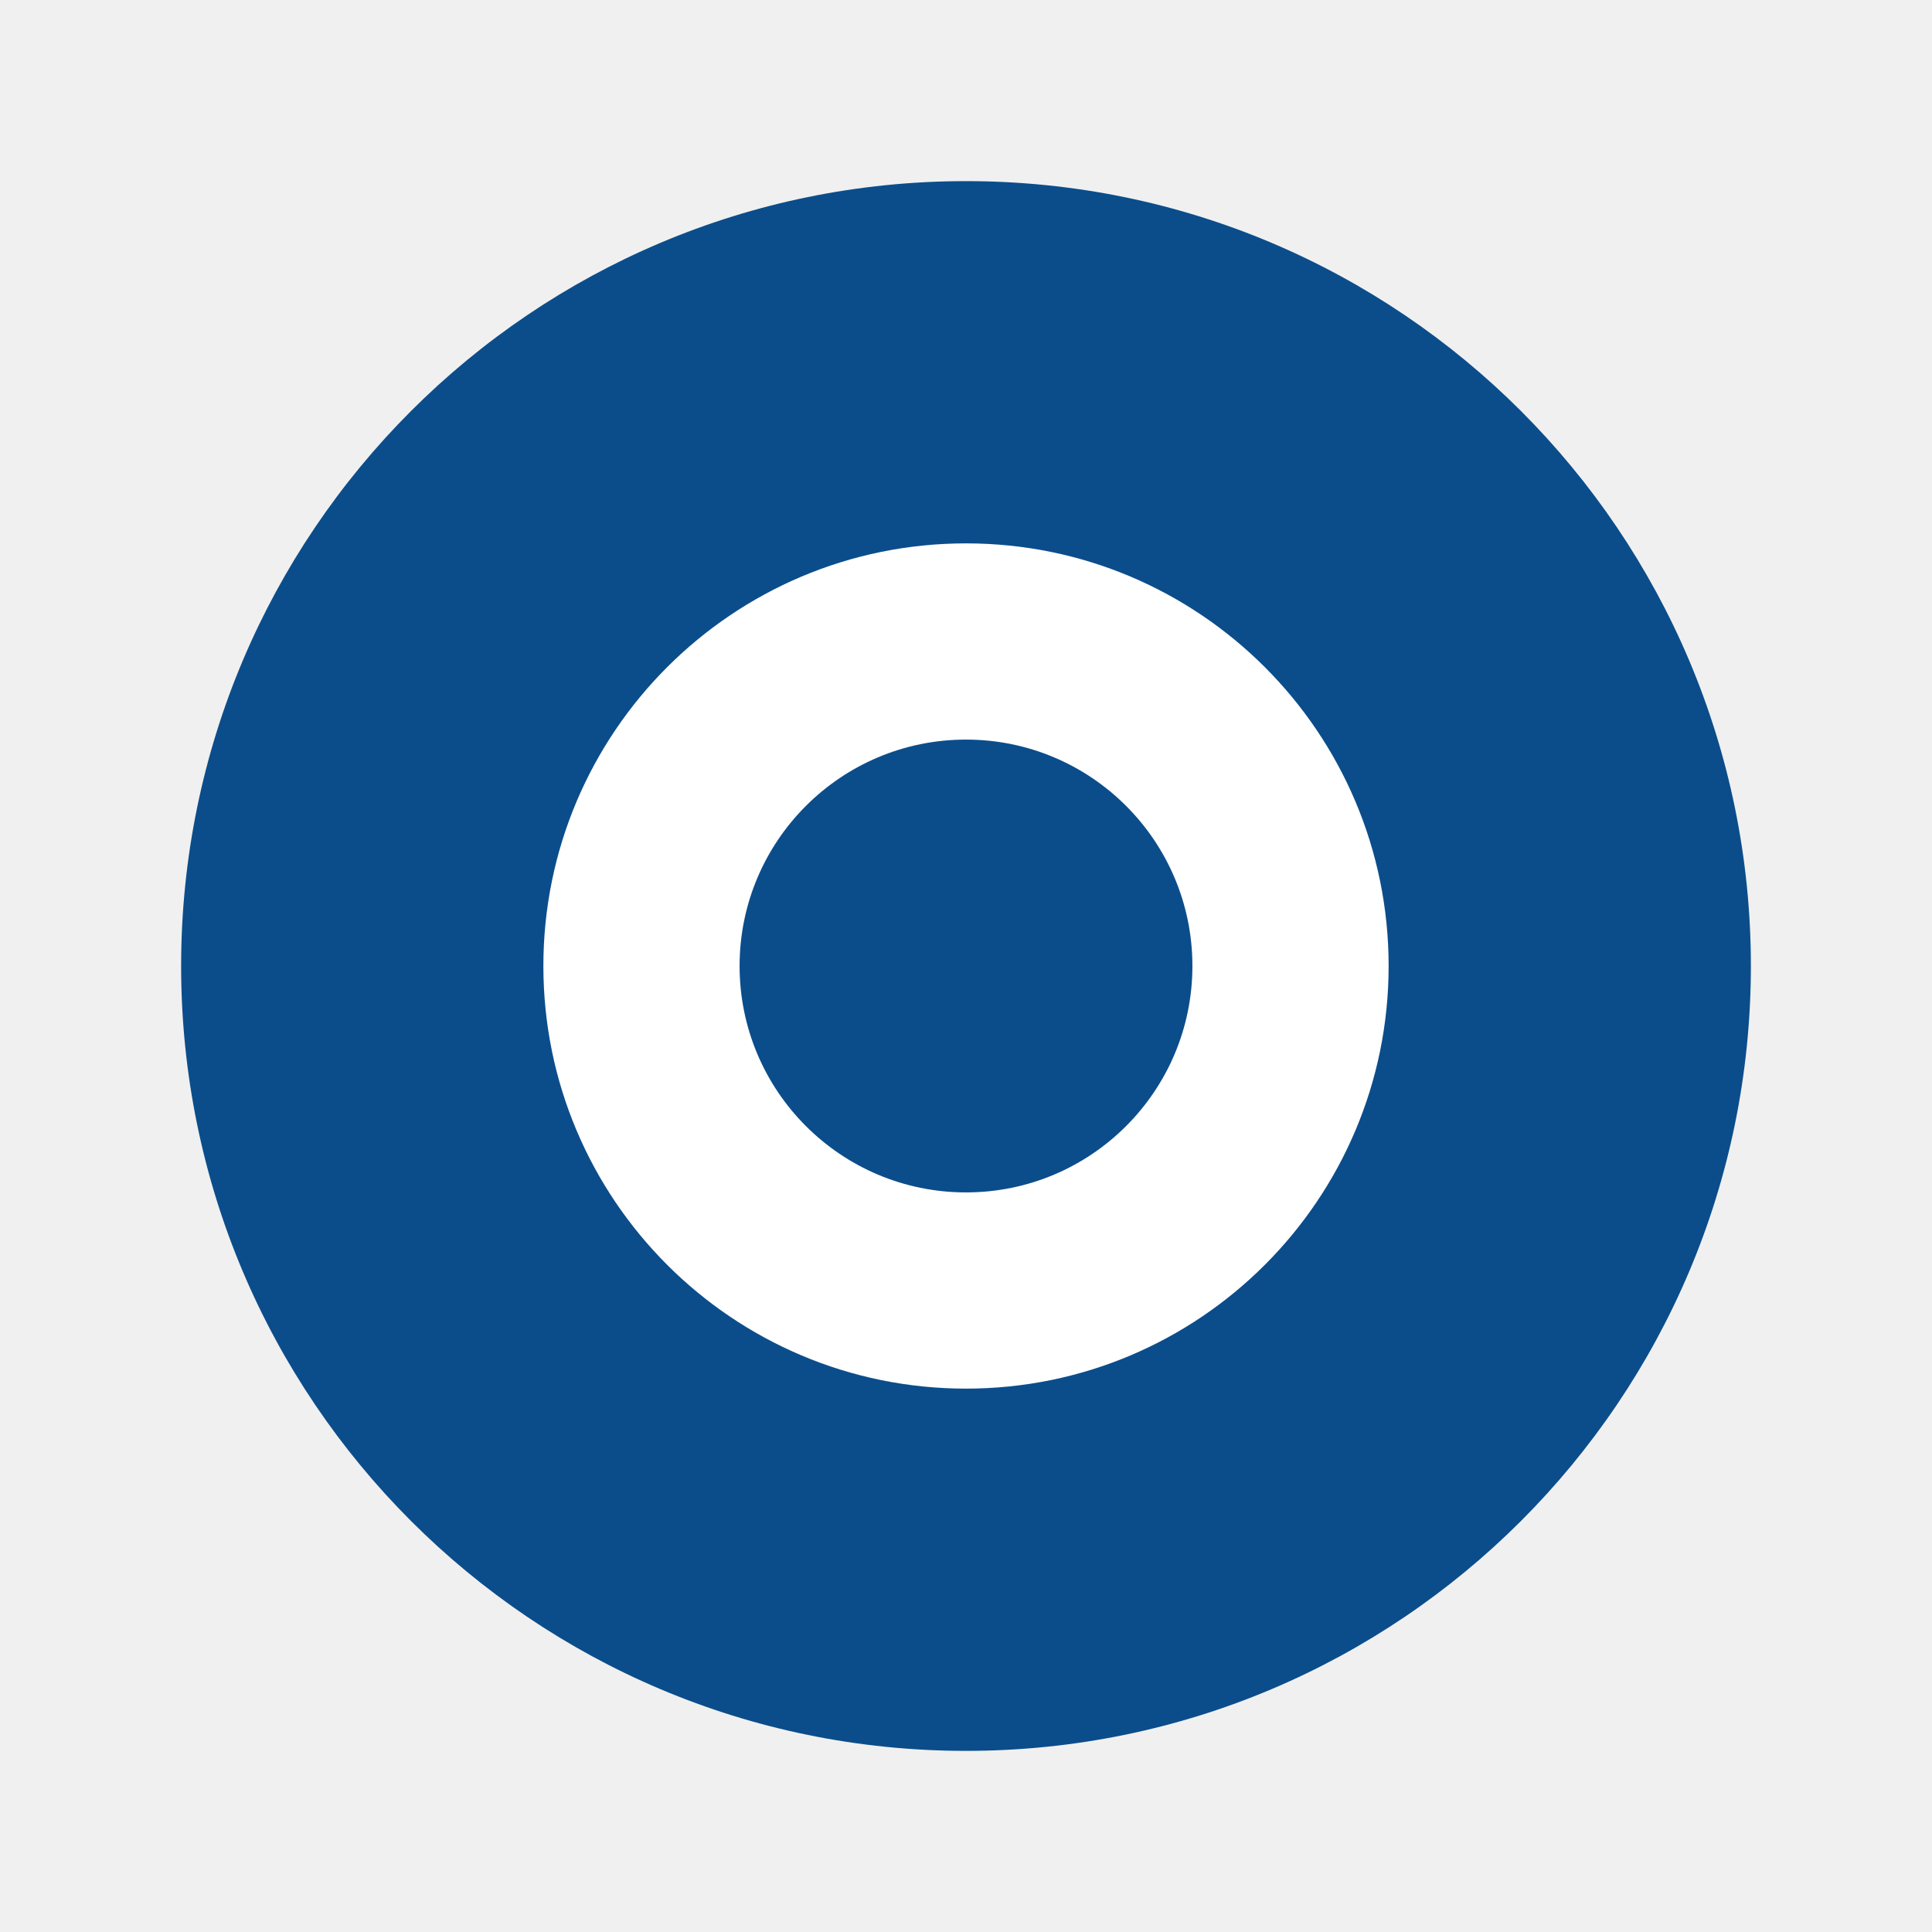
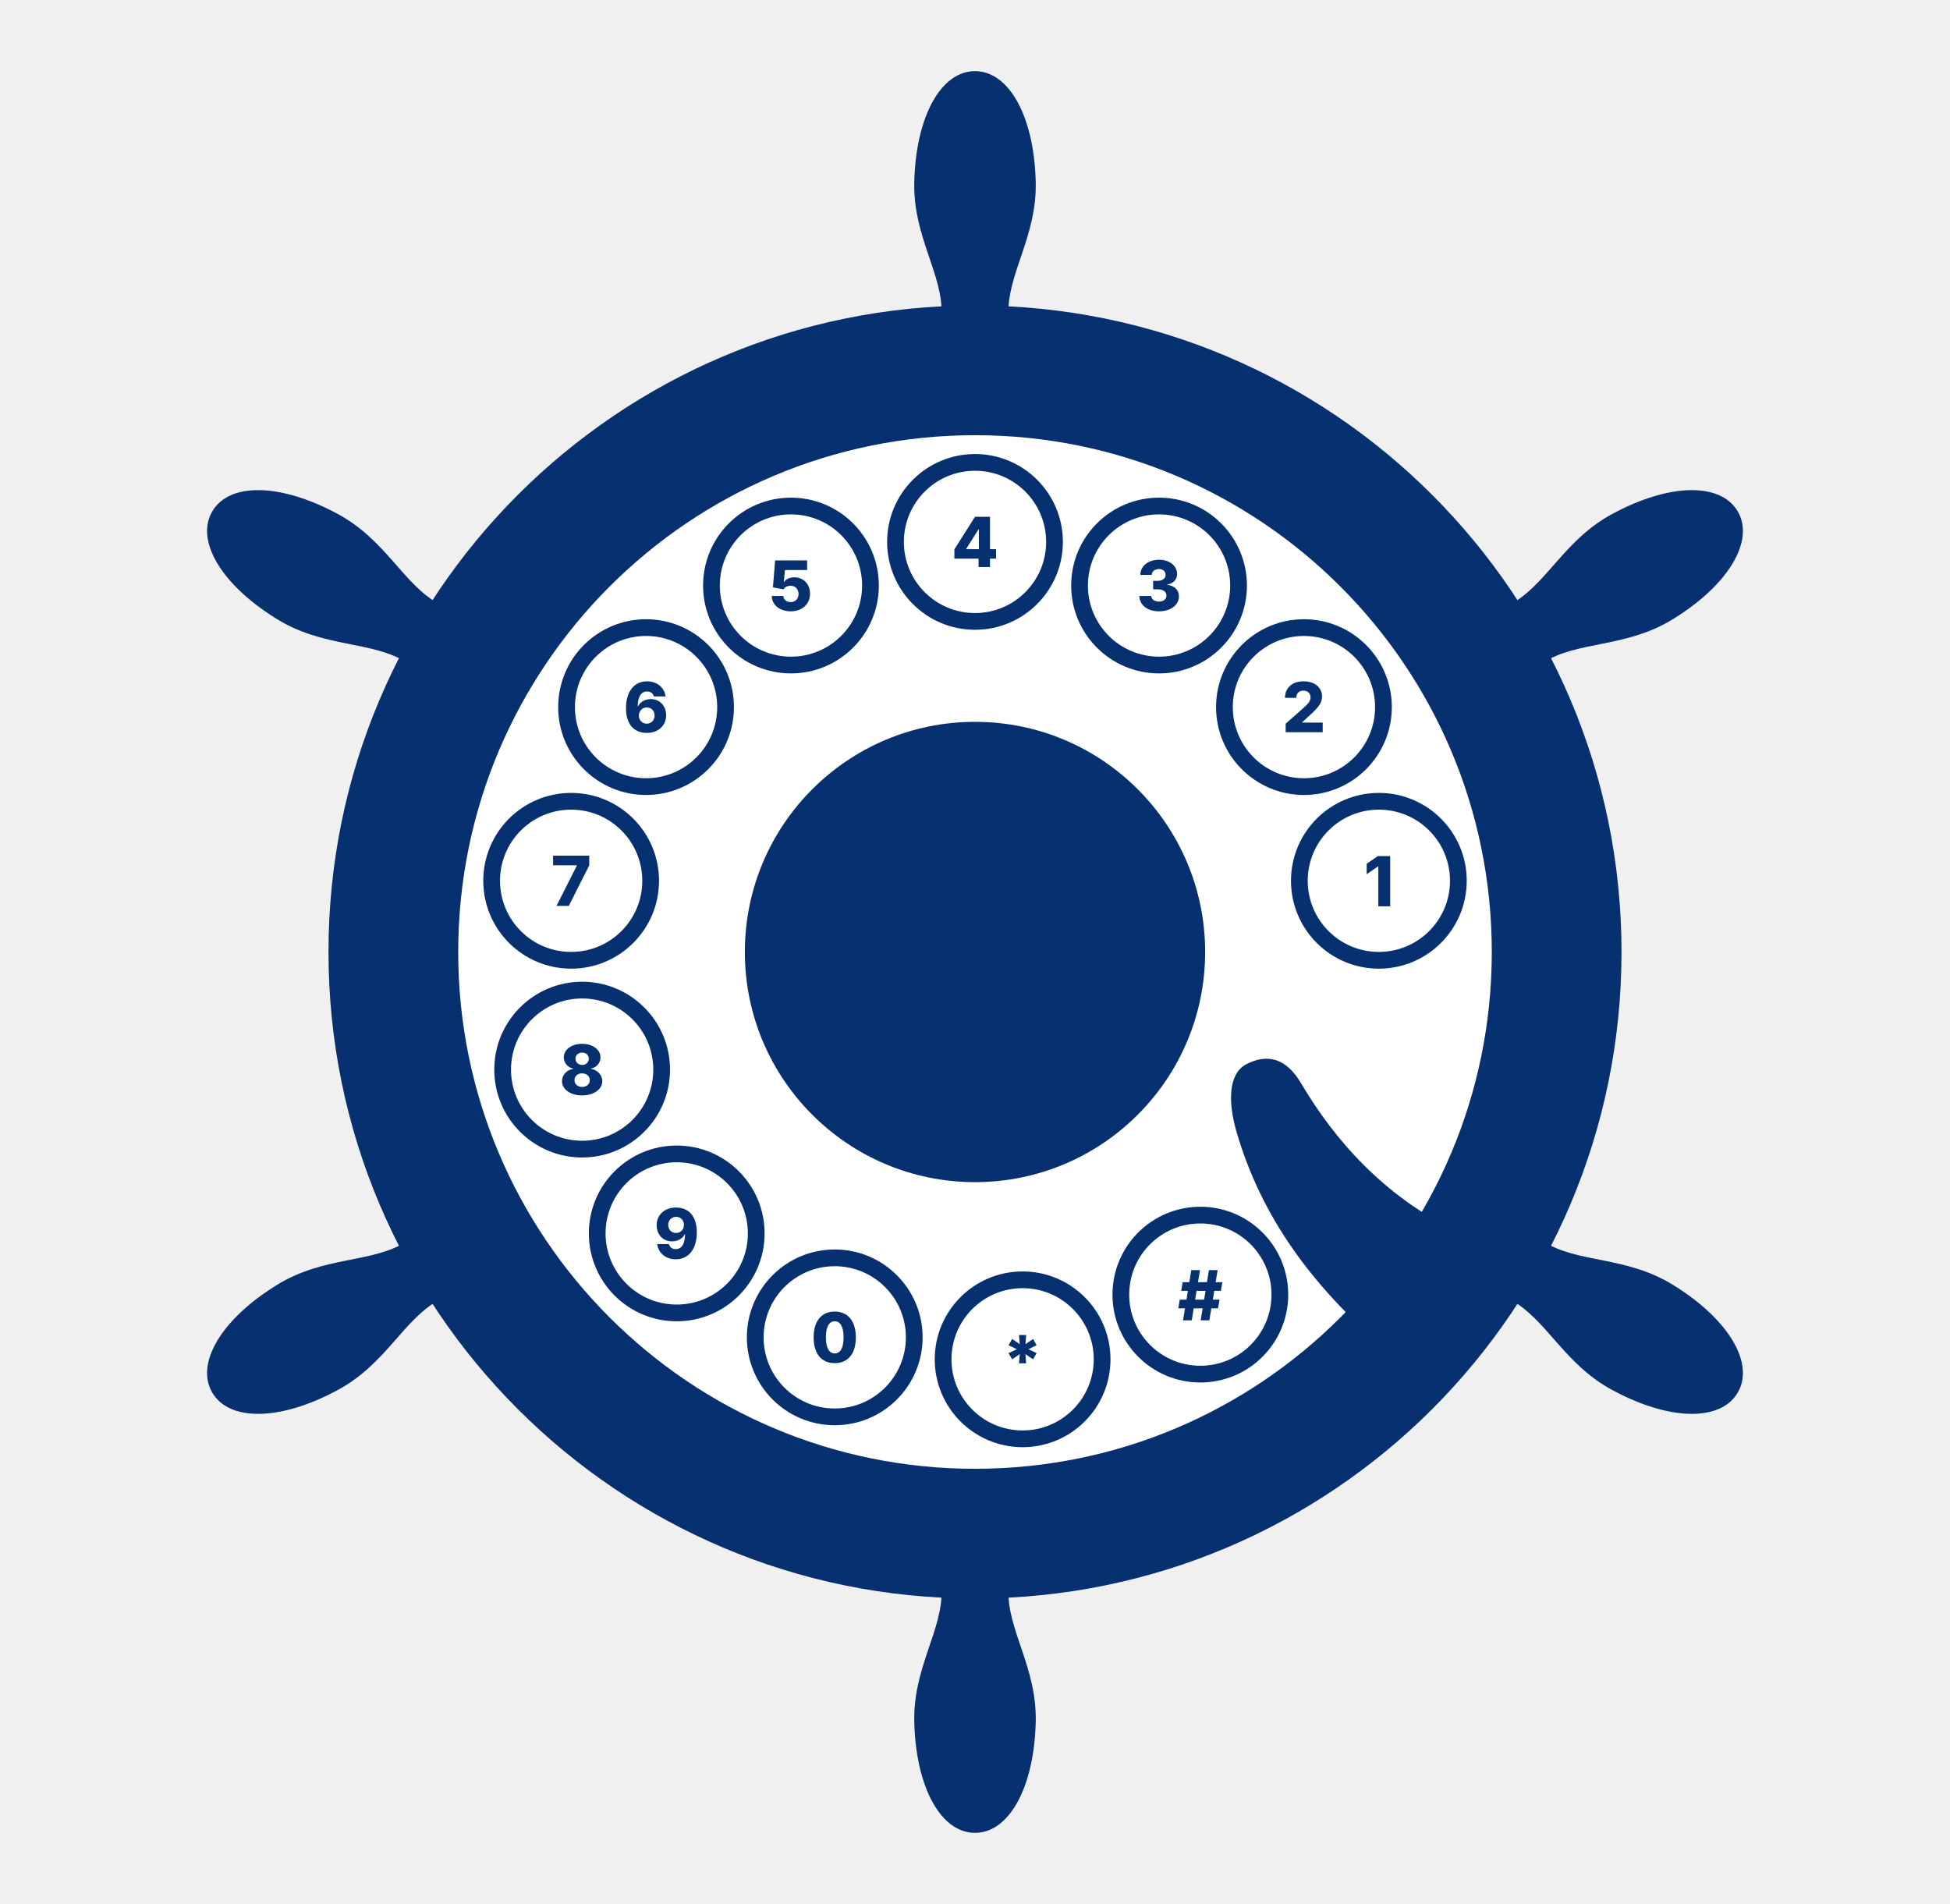
- <svg xmlns="http://www.w3.org/2000/svg" viewBox="0 0 128 128" role="img" aria-labelledby="title">
-   <circle cx="64" cy="64" r="52" fill="#0b4d8b" />
-   <circle cx="64" cy="64" r="28" fill="#ffffff" />
-   <circle cx="64" cy="64" r="15" fill="#0b4d8b" />
+ <svg xmlns="http://www.w3.org/2000/svg" viewBox="0 0 932 910" role="img" aria-labelledby="title desc">
+   <defs>
+     <style>
+       .navy { fill: #06306f; }
+       .dial-ring {
+         fill: #ffffff;
+         stroke: #06306f;
+         stroke-width: 8;
+       }
+       .label {
+         fill: #06306f;
+         font-family: Inter, Arial, Helvetica, sans-serif;
+         font-size: 33px;
+         font-weight: 800;
+         text-anchor: middle;
+         dominant-baseline: central;
+       }
+     </style>
+     <path id="helm-handle" class="navy" d="       M -16 -304       C -15 -324 -30 -342 -29 -369       C -28 -400 -16 -421 0 -421       C 16 -421 28 -400 29 -369       C 30 -342 15 -324 16 -304       C 10 -298 -10 -298 -16 -304       Z" />
+   </defs>
+   <g id="ship-wheel" transform="translate(466 455)">
+     <use href="#helm-handle" />
+     <use href="#helm-handle" transform="rotate(60)" />
+     <use href="#helm-handle" transform="rotate(120)" />
+     <use href="#helm-handle" transform="rotate(180)" />
+     <use href="#helm-handle" transform="rotate(240)" />
+     <use href="#helm-handle" transform="rotate(300)" />
+     <path class="navy" fill-rule="evenodd" d="       M 0 -309       A 309 309 0 1 1 0 309       A 309 309 0 1 1 0 -309       Z       M 0 -236       A 236 236 0 1 0 0 236       A 236 236 0 1 0 0 -236       Z" />
+   </g>
+   <g id="rotary-dial">
+     <circle id="dial-face" cx="466" cy="455" r="247" fill="#ffffff" />
+     <circle id="center-hub" class="navy" cx="466" cy="455" r="110" />
+     <path id="dial-stop" class="navy" transform="translate(19 -9)" d="       M 576 518       C 587 512 596 515 603 527       C 619 554 642 580 676 597       C 689 604 692 612 685 624       L 670 649       C 663 661 652 662 641 652       C 608 623 584 591 572 550       C 568 536 568 523 576 518       Z" />
+     <circle class="dial-ring" cx="659.022" cy="420.965" r="38" />
+     <circle class="dial-ring" cx="623.216" cy="337.957" r="38" />
+     <circle class="dial-ring" cx="553.965" cy="279.848" r="38" />
+     <circle class="dial-ring" cx="466.000" cy="259.000" r="38" />
+     <circle class="dial-ring" cx="378.035" cy="279.848" r="38" />
+     <circle class="dial-ring" cx="308.784" cy="337.957" r="38" />
+     <circle class="dial-ring" cx="272.978" cy="420.965" r="38" />
+     <circle class="dial-ring" cx="278.234" cy="511.213" r="38" />
+     <circle class="dial-ring" cx="323.435" cy="589.503" r="38" />
+     <circle class="dial-ring" cx="398.964" cy="639.180" r="38" />
+     <circle class="dial-ring" cx="488.754" cy="649.675" r="38" />
+     <circle class="dial-ring" cx="573.704" cy="618.756" r="38" />
+     <text class="label" x="659.022" y="421.165">1</text>
+     <text class="label" x="623.216" y="337.957">2</text>
+     <text class="label" x="553.965" y="279.848">3</text>
+     <text class="label" x="466.000" y="259.000">4</text>
+     <text class="label" x="378.035" y="279.848">5</text>
+     <text class="label" x="308.784" y="337.957">6</text>
+     <text class="label" x="272.978" y="420.965">7</text>
+     <text class="label" x="278.234" y="511.213">8</text>
+     <text class="label" x="323.435" y="589.503">9</text>
+     <text class="label" x="398.964" y="639.180">0</text>
+     <text class="label" x="488.754" y="650.075" font-size="36">*</text>
+     <text class="label" x="573.704" y="619.056" font-size="34">#</text>
+   </g>
</svg>
